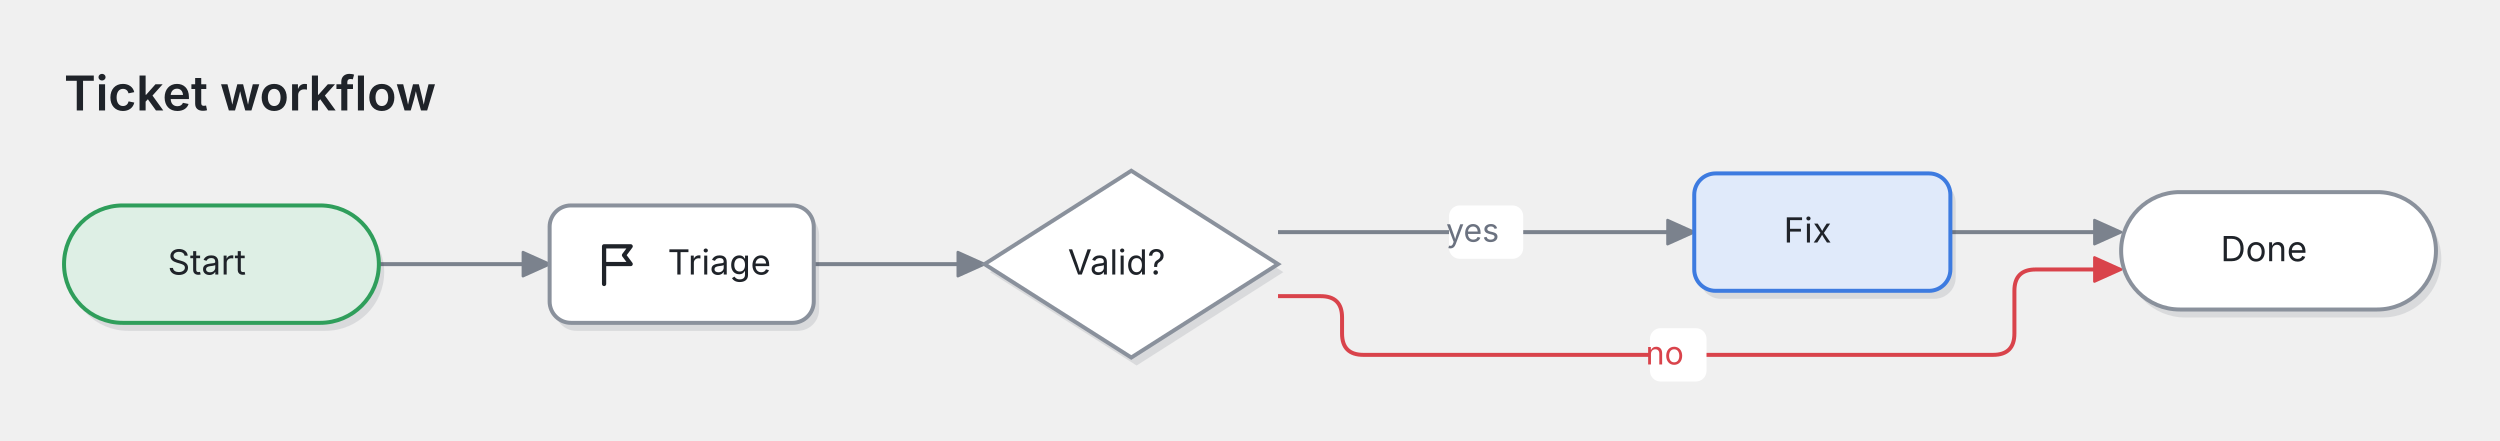
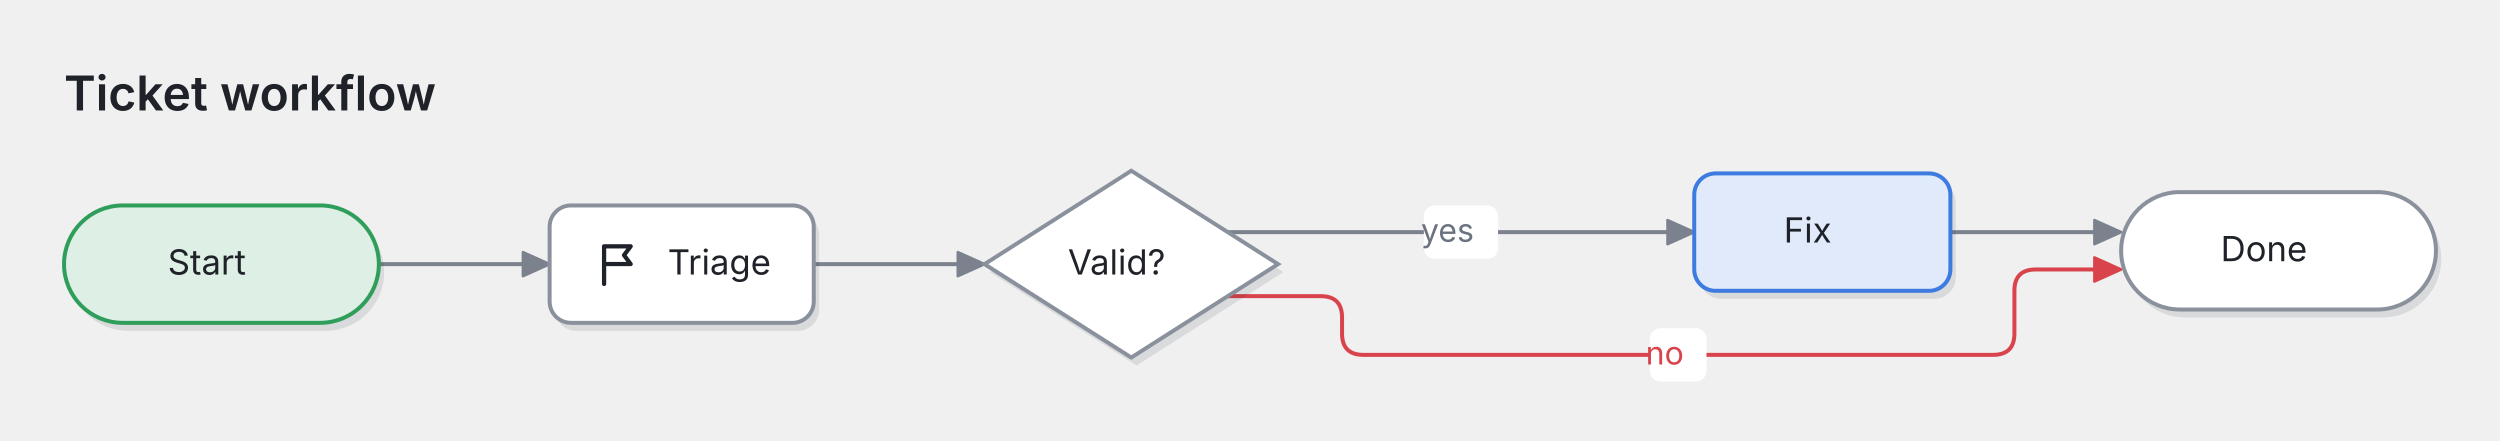
<svg xmlns="http://www.w3.org/2000/svg" width="937" height="165" viewBox="0 0 937 165" font-family="Inter, 'Inter var', system-ui, -apple-system, 'Segoe UI', 'Noto Sans KR', sans-serif" data-diagram="flowchart" data-theme="light">
  <g data-edge="e1">
    <path d="M142,99L198,99" fill="none" stroke="#7b828d" stroke-width="1.5" stroke-linejoin="round" />
    <path d="M206 99L196 94.5L196 103.5Z" fill="#7b828d" stroke="#7b828d" stroke-width="1" stroke-linejoin="round" />
  </g>
  <g data-edge="e2">
    <path d="M305,99L361,99" fill="none" stroke="#7b828d" stroke-width="1.5" stroke-linejoin="round" />
    <path d="M369 99L359 94.5L359 103.5Z" fill="#7b828d" stroke="#7b828d" stroke-width="1" stroke-linejoin="round" />
  </g>
  <g data-edge="e3">
-     <path d="M479,87L627,87" fill="none" stroke="#7b828d" stroke-width="1.5" stroke-linejoin="round" />
+     <path d="M460.14,87L627,87" fill="none" stroke="#7b828d" stroke-width="1.5" stroke-linejoin="round" />
    <path d="M635 87L625 82.5L625 91.5Z" fill="#7b828d" stroke="#7b828d" stroke-width="1" stroke-linejoin="round" />
  </g>
  <g data-edge="e4">
-     <path d="M479 111L495 111Q503 111 503 119L503 125Q503 133 511 133L747 133Q755 133 755 125L755 109Q755 101 763 101L787 101" fill="none" stroke="#d9434b" stroke-width="1.5" stroke-linejoin="round" />
+     <path d="M460.14 111L495 111Q503 111 503 119L503 125Q503 133 511 133L747 133Q755 133 755 125L755 109Q755 101 763 101L787 101" fill="none" stroke="#d9434b" stroke-width="1.5" stroke-linejoin="round" />
    <path d="M795 101L785 96.5L785 105.5Z" fill="#d9434b" stroke="#d9434b" stroke-width="1" stroke-linejoin="round" />
  </g>
  <g data-edge="e5">
    <path d="M731,87L787,87" fill="none" stroke="#7b828d" stroke-width="1.5" stroke-linejoin="round" />
    <path d="M795 87L785 82.5L785 91.5Z" fill="#7b828d" stroke="#7b828d" stroke-width="1" stroke-linejoin="round" />
  </g>
  <g data-role="node" data-id="Start">
    <rect x="26" y="80" width="118" height="44" rx="22" fill="rgba(15,23,42,0.10)" stroke="none" />
    <rect x="24" y="77" width="118" height="44" rx="22" fill="#deefe5" stroke="#2f9e5b" stroke-width="1.5" />
  </g>
  <text font-size="13" fill="#1f2329" text-anchor="middle" xml:space="preserve">
    <tspan x="83" y="102.9">Start</tspan>
  </text>
  <g data-role="node" data-id="Triage">
    <rect x="208" y="80" width="99" height="44" rx="8" fill="rgba(15,23,42,0.10)" stroke="none" />
    <rect x="206" y="77" width="99" height="44" rx="8" fill="#ffffff" stroke="#8a919c" stroke-width="1.5" />
  </g>
  <g data-icon="flag" transform="translate(222.26 89) scale(0.83)">
    <path d="M5 21V4 M5 4h12l-3 4 3 4H5" fill="none" stroke="#1f2329" stroke-width="1.92" stroke-linecap="round" stroke-linejoin="round" />
  </g>
  <text font-size="13" fill="#1f2329" text-anchor="start" xml:space="preserve">
    <tspan x="250.26" y="102.9">Triage</tspan>
  </text>
  <g data-role="node" data-id="Valid?">
    <polygon points="426,67 481,102 426,137 371,102" fill="rgba(15,23,42,0.10)" stroke="none" />
    <polygon points="424,64 479,99 424,134 369,99" fill="#ffffff" stroke="#8a919c" stroke-width="1.5" />
  </g>
  <text font-size="13" fill="#1f2329" text-anchor="middle" xml:space="preserve">
    <tspan x="424" y="102.9">Valid?</tspan>
  </text>
  <g data-role="node" data-id="Fix">
    <rect x="637" y="68" width="96" height="44" rx="8" fill="rgba(15,23,42,0.10)" stroke="none" />
    <rect x="635" y="65" width="96" height="44" rx="8" fill="#e0eafa" stroke="#3d7be0" stroke-width="1.5" />
  </g>
  <text font-size="13" fill="#1f2329" text-anchor="middle" xml:space="preserve">
    <tspan x="683" y="90.9">Fix</tspan>
  </text>
  <g data-role="node" data-id="Done">
    <rect x="797" y="75" width="118" height="44" rx="22" fill="rgba(15,23,42,0.10)" stroke="none" />
    <rect x="795" y="72" width="118" height="44" rx="22" fill="#ffffff" stroke="#8a919c" stroke-width="1.5" />
  </g>
  <text font-size="13" fill="#1f2329" text-anchor="middle" xml:space="preserve">
    <tspan x="854" y="97.9">Done</tspan>
  </text>
-   <rect x="543.1" y="77" width="27.8" height="20" rx="4" fill="#ffffff" />
+   <rect x="533.67" y="77" width="27.8" height="20" rx="4" fill="#ffffff" />
  <text font-size="12" fill="#6b7280" text-anchor="middle" xml:space="preserve">
-     <tspan x="557" y="90.6">yes</tspan>
+     <tspan x="547.57" y="90.6">yes</tspan>
  </text>
  <rect x="618.4" y="123" width="21.2" height="20" rx="4" fill="#ffffff" />
  <text font-size="12" fill="#d9434b" text-anchor="middle" xml:space="preserve">
    <tspan x="629" y="136.6">no</tspan>
  </text>
  <text font-size="18" font-weight="600" fill="#1f2329" text-anchor="start" xml:space="preserve">
    <tspan x="24" y="41.4">Ticket workflow</tspan>
  </text>
</svg>
